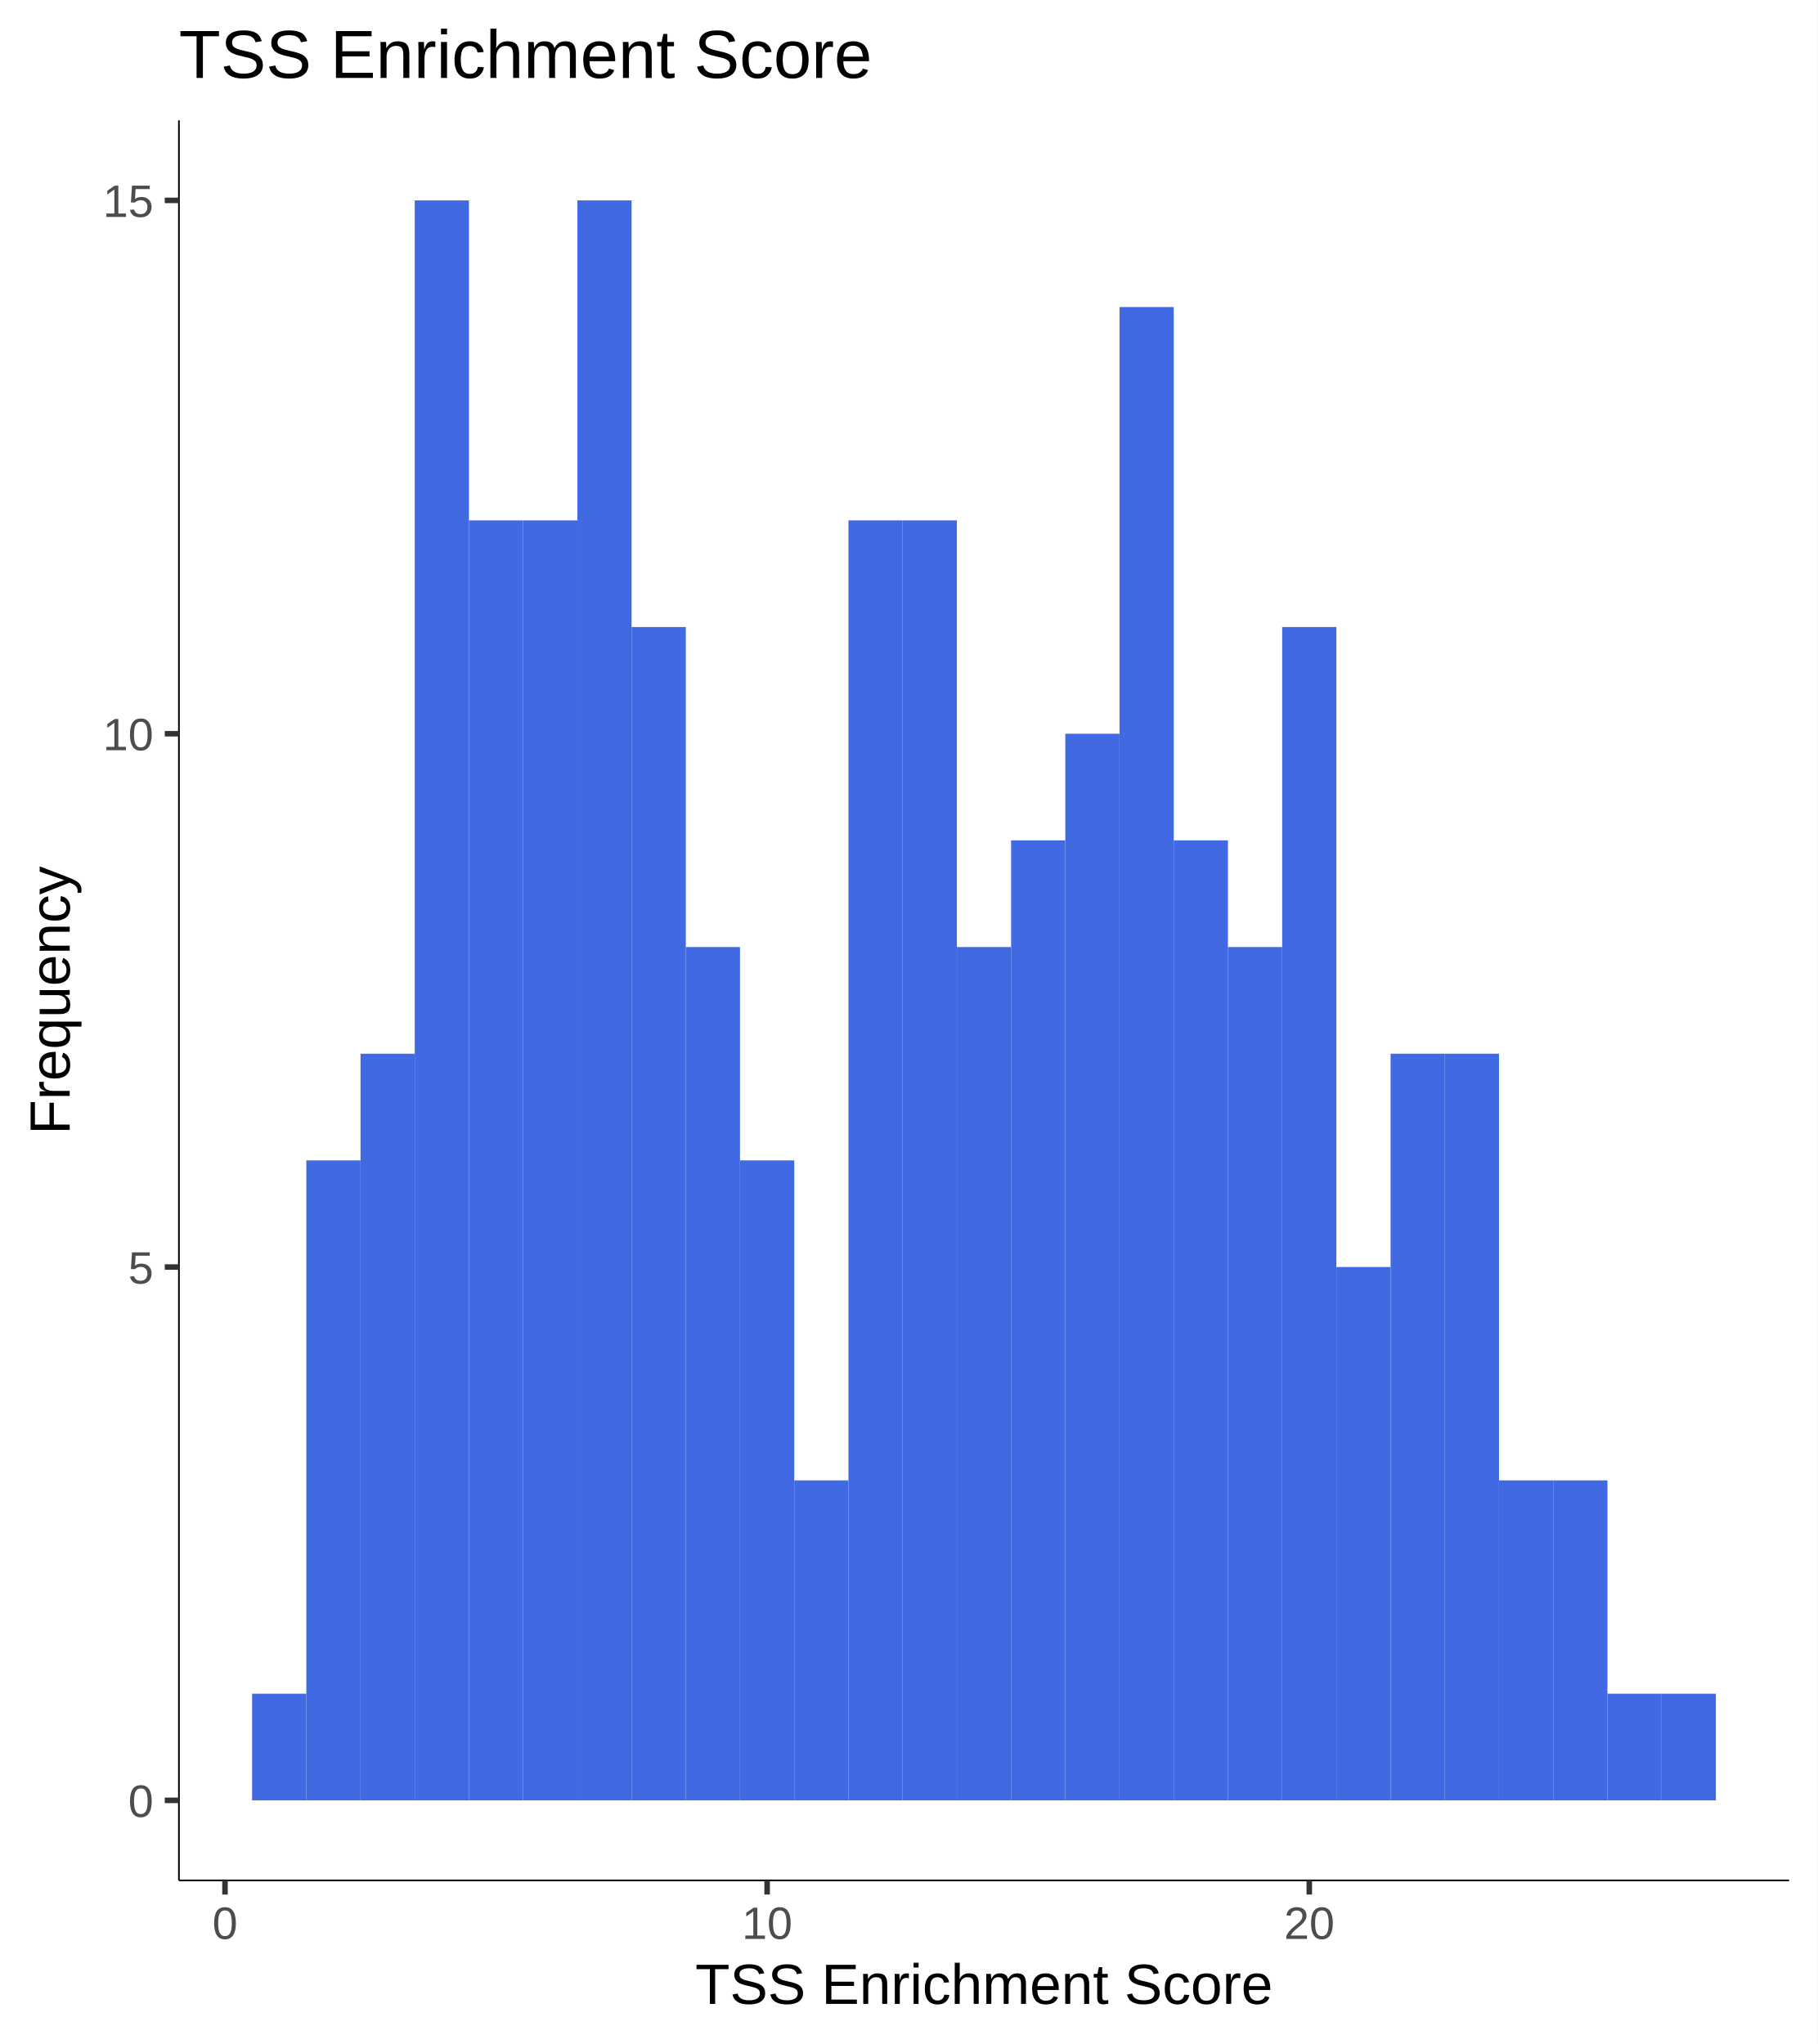
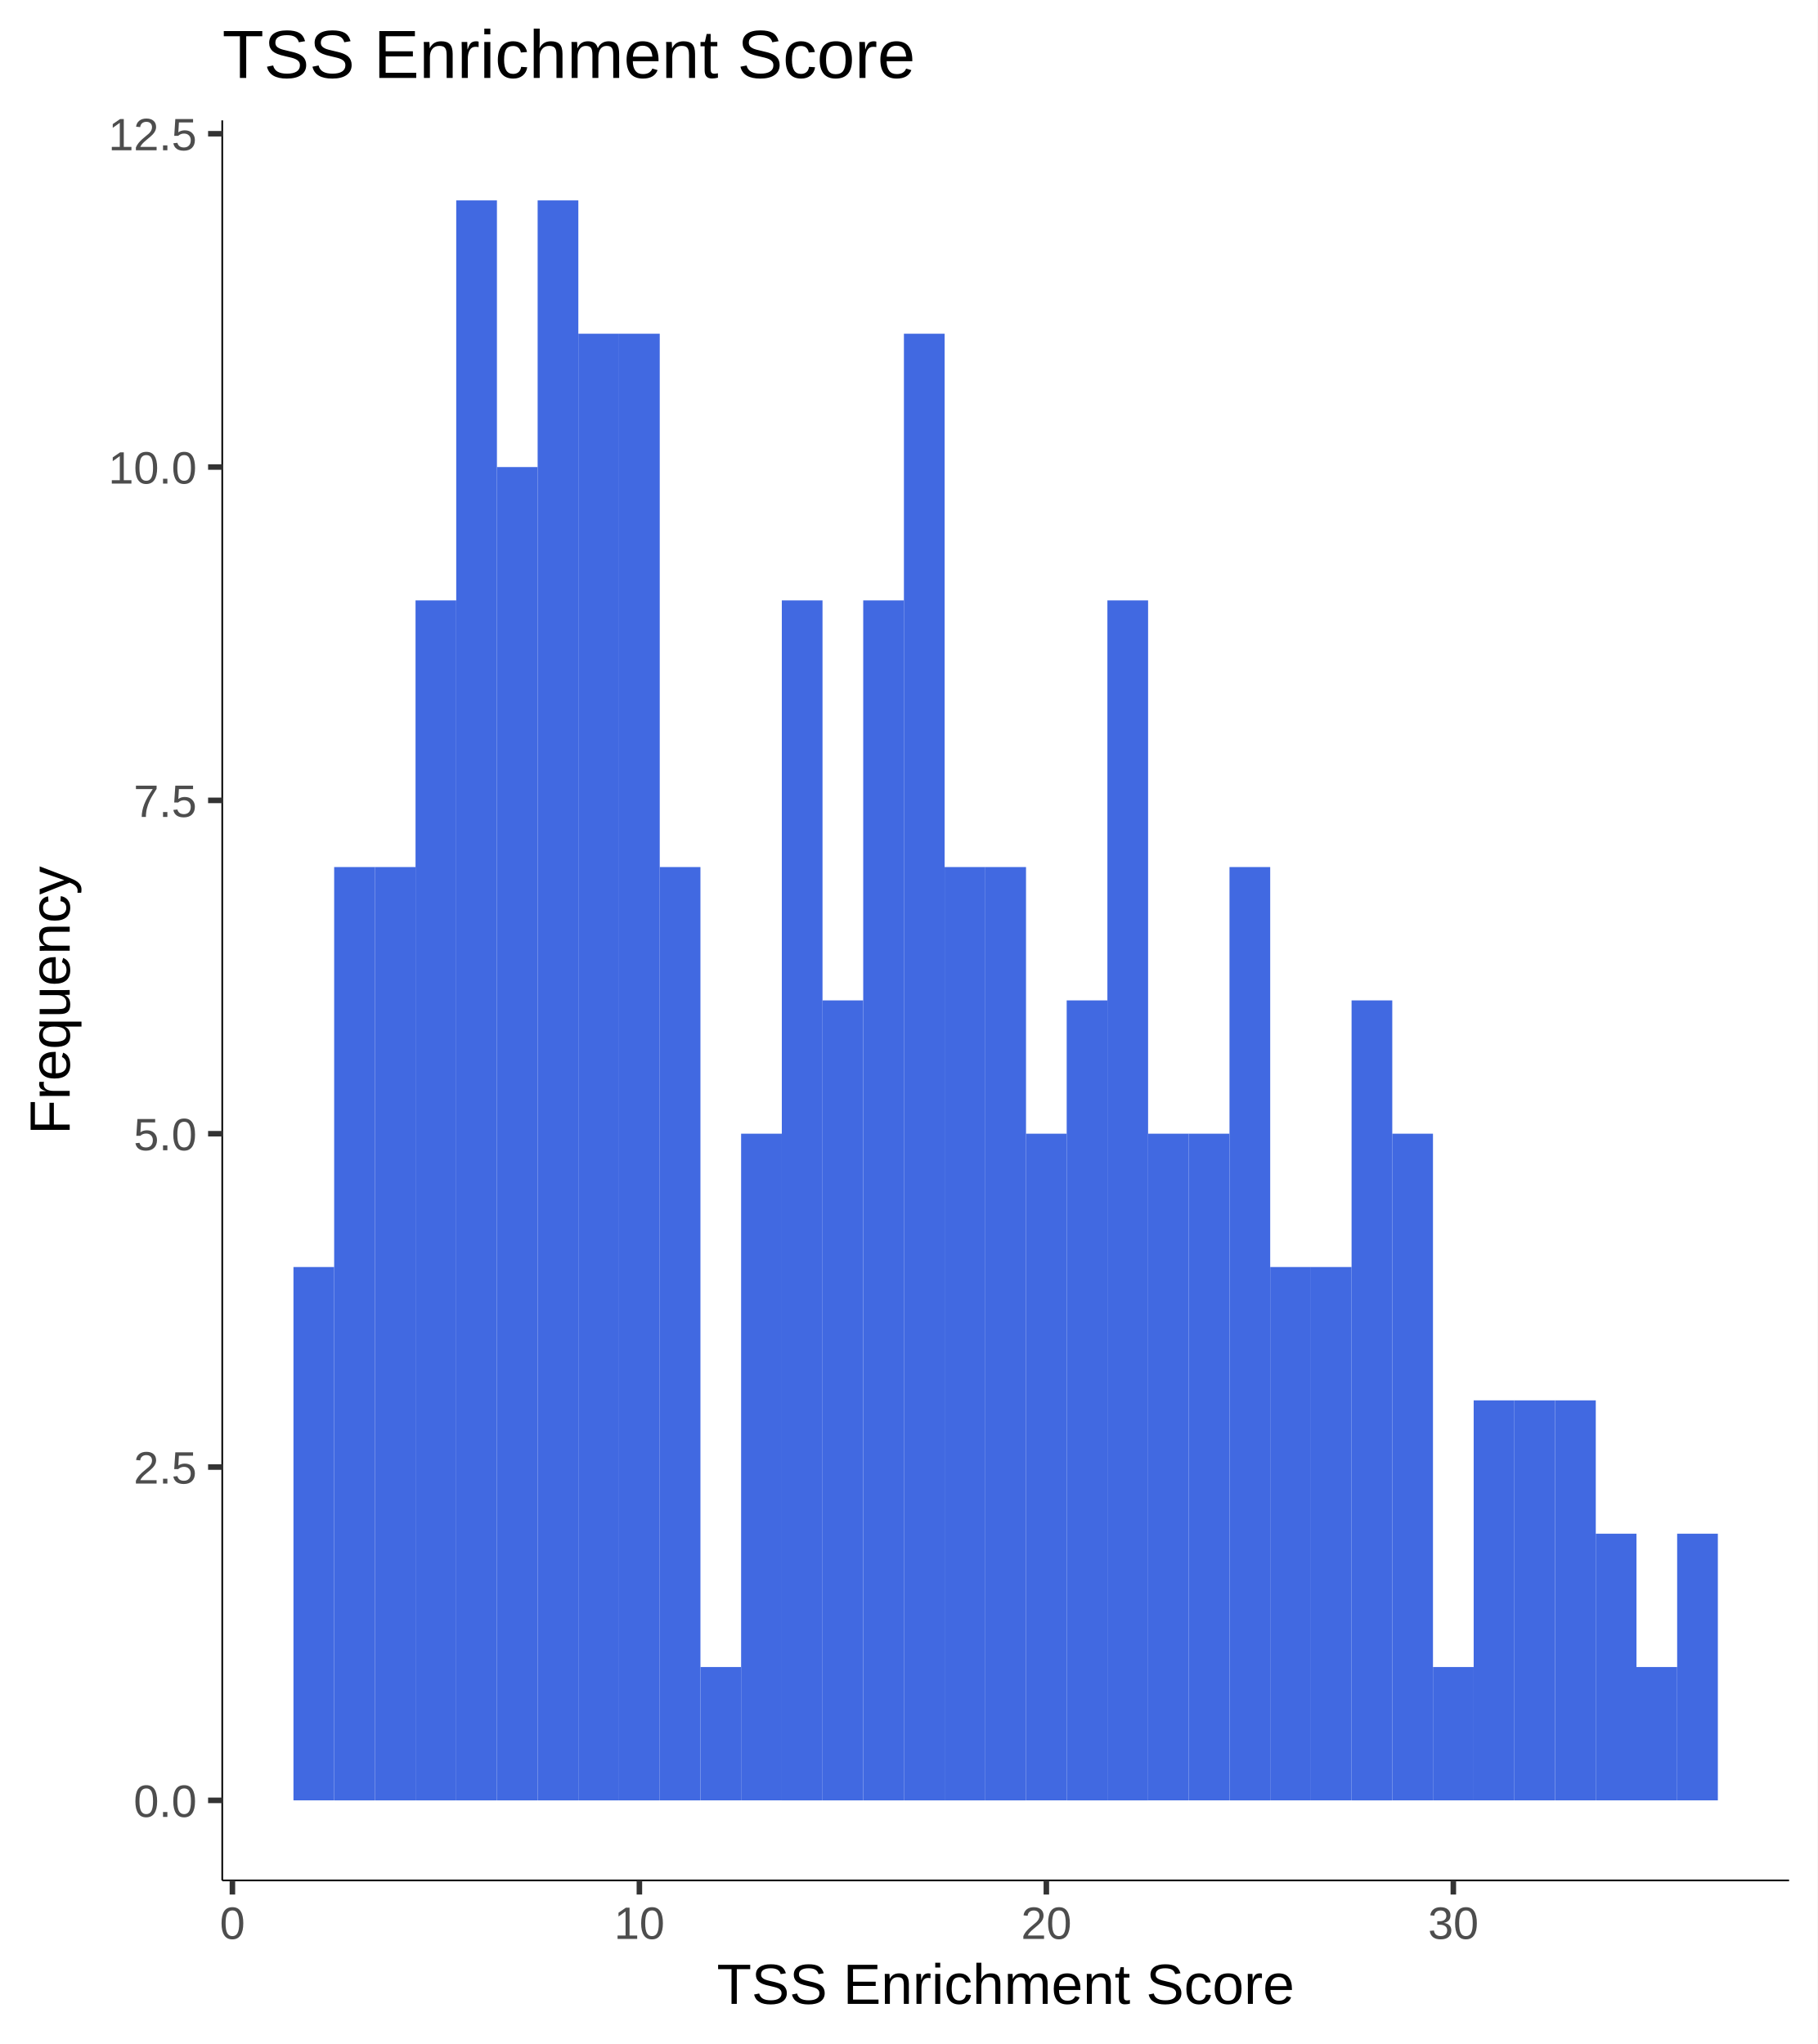
<svg xmlns="http://www.w3.org/2000/svg" class="svglite" width="576.00pt" height="648.00pt" viewBox="0 0 576.00 648.00">
  <defs>
    <style type="text/css">
    .svglite line, .svglite polyline, .svglite polygon, .svglite path, .svglite rect, .svglite circle {
      fill: none;
      stroke: #000000;
      stroke-linecap: round;
      stroke-linejoin: round;
      stroke-miterlimit: 10.00;
    }
  </style>
  </defs>
  <rect width="100%" height="100%" style="stroke: none; fill: #FFFFFF;" />
  <defs>
    <clipPath id="cpMC4wMHw1NzYuMDB8MC4wMHw2NDguMDA=">
      <rect x="0.00" y="0.00" width="576.00" height="648.00" />
    </clipPath>
  </defs>
  <g clip-path="url(#cpMC4wMHw1NzYuMDB8MC4wMHw2NDguMDA=)">
    <rect x="0" y="0.00" width="576.00" height="648.00" style="stroke-width: 1.75; stroke: #FFFFFF; fill: #FFFFFF;" />
  </g>
  <defs>
-     <clipPath id="cpNTYuNzF8NTY3LjAzfDM4LjE2fDU5Ni4xMw==">
-       <rect x="56.71" y="38.16" width="510.33" height="557.96" />
+     <clipPath id="cpNzAuNDR8NTY3LjAzfDM4LjE2fDU5Ni4xMw==">
+       <rect x="70.44" y="38.16" width="496.60" height="557.96" />
    </clipPath>
  </defs>
-   <g clip-path="url(#cpNTYuNzF8NTY3LjAzfDM4LjE2fDU5Ni4xMw==)">
-     <rect x="56.71" y="38.16" width="510.33" height="557.96" style="stroke-width: 1.75; stroke: none; fill: #FFFFFF;" />
-     <rect x="79.90" y="536.95" width="17.18" height="33.82" style="stroke-width: 1.07; stroke: none; stroke-linecap: square; stroke-linejoin: miter; fill: #4169E1;" />
-     <rect x="97.09" y="367.87" width="17.18" height="202.89" style="stroke-width: 1.07; stroke: none; stroke-linecap: square; stroke-linejoin: miter; fill: #4169E1;" />
-     <rect x="114.27" y="334.05" width="17.18" height="236.71" style="stroke-width: 1.07; stroke: none; stroke-linecap: square; stroke-linejoin: miter; fill: #4169E1;" />
-     <rect x="131.45" y="63.53" width="17.18" height="507.24" style="stroke-width: 1.07; stroke: none; stroke-linecap: square; stroke-linejoin: miter; fill: #4169E1;" />
-     <rect x="148.63" y="164.97" width="17.18" height="405.79" style="stroke-width: 1.07; stroke: none; stroke-linecap: square; stroke-linejoin: miter; fill: #4169E1;" />
-     <rect x="165.82" y="164.97" width="17.18" height="405.79" style="stroke-width: 1.07; stroke: none; stroke-linecap: square; stroke-linejoin: miter; fill: #4169E1;" />
-     <rect x="183.00" y="63.53" width="17.18" height="507.24" style="stroke-width: 1.07; stroke: none; stroke-linecap: square; stroke-linejoin: miter; fill: #4169E1;" />
-     <rect x="200.18" y="198.79" width="17.18" height="371.97" style="stroke-width: 1.07; stroke: none; stroke-linecap: square; stroke-linejoin: miter; fill: #4169E1;" />
-     <rect x="217.36" y="300.24" width="17.18" height="270.53" style="stroke-width: 1.07; stroke: none; stroke-linecap: square; stroke-linejoin: miter; fill: #4169E1;" />
-     <rect x="234.55" y="367.87" width="17.18" height="202.89" style="stroke-width: 1.07; stroke: none; stroke-linecap: square; stroke-linejoin: miter; fill: #4169E1;" />
-     <rect x="251.73" y="469.32" width="17.18" height="101.45" style="stroke-width: 1.07; stroke: none; stroke-linecap: square; stroke-linejoin: miter; fill: #4169E1;" />
-     <rect x="268.91" y="164.97" width="17.18" height="405.79" style="stroke-width: 1.07; stroke: none; stroke-linecap: square; stroke-linejoin: miter; fill: #4169E1;" />
-     <rect x="286.10" y="164.97" width="17.18" height="405.79" style="stroke-width: 1.07; stroke: none; stroke-linecap: square; stroke-linejoin: miter; fill: #4169E1;" />
-     <rect x="303.28" y="300.24" width="17.18" height="270.53" style="stroke-width: 1.07; stroke: none; stroke-linecap: square; stroke-linejoin: miter; fill: #4169E1;" />
-     <rect x="320.46" y="266.42" width="17.18" height="304.34" style="stroke-width: 1.07; stroke: none; stroke-linecap: square; stroke-linejoin: miter; fill: #4169E1;" />
-     <rect x="337.64" y="232.61" width="17.18" height="338.16" style="stroke-width: 1.07; stroke: none; stroke-linecap: square; stroke-linejoin: miter; fill: #4169E1;" />
-     <rect x="354.83" y="97.34" width="17.18" height="473.42" style="stroke-width: 1.07; stroke: none; stroke-linecap: square; stroke-linejoin: miter; fill: #4169E1;" />
-     <rect x="372.01" y="266.42" width="17.18" height="304.34" style="stroke-width: 1.07; stroke: none; stroke-linecap: square; stroke-linejoin: miter; fill: #4169E1;" />
-     <rect x="389.19" y="300.24" width="17.18" height="270.53" style="stroke-width: 1.07; stroke: none; stroke-linecap: square; stroke-linejoin: miter; fill: #4169E1;" />
-     <rect x="406.37" y="198.79" width="17.18" height="371.97" style="stroke-width: 1.07; stroke: none; stroke-linecap: square; stroke-linejoin: miter; fill: #4169E1;" />
-     <rect x="423.56" y="401.68" width="17.18" height="169.08" style="stroke-width: 1.07; stroke: none; stroke-linecap: square; stroke-linejoin: miter; fill: #4169E1;" />
-     <rect x="440.74" y="334.05" width="17.18" height="236.71" style="stroke-width: 1.07; stroke: none; stroke-linecap: square; stroke-linejoin: miter; fill: #4169E1;" />
-     <rect x="457.92" y="334.05" width="17.18" height="236.71" style="stroke-width: 1.07; stroke: none; stroke-linecap: square; stroke-linejoin: miter; fill: #4169E1;" />
-     <rect x="475.11" y="469.32" width="17.18" height="101.45" style="stroke-width: 1.07; stroke: none; stroke-linecap: square; stroke-linejoin: miter; fill: #4169E1;" />
-     <rect x="492.29" y="469.32" width="17.18" height="101.45" style="stroke-width: 1.07; stroke: none; stroke-linecap: square; stroke-linejoin: miter; fill: #4169E1;" />
-     <rect x="509.47" y="536.95" width="17.18" height="33.82" style="stroke-width: 1.07; stroke: none; stroke-linecap: square; stroke-linejoin: miter; fill: #4169E1;" />
-     <rect x="526.65" y="536.95" width="17.18" height="33.82" style="stroke-width: 1.07; stroke: none; stroke-linecap: square; stroke-linejoin: miter; fill: #4169E1;" />
+   <g clip-path="url(#cpNzAuNDR8NTY3LjAzfDM4LjE2fDU5Ni4xMw==)">
+     <rect x="70.44" y="38.16" width="496.60" height="557.96" style="stroke-width: 1.75; stroke: none; fill: #FFFFFF;" />
+     <rect x="93.01" y="401.68" width="12.90" height="169.08" style="stroke-width: 1.07; stroke: none; stroke-linecap: square; stroke-linejoin: miter; fill: #4169E1;" />
+     <rect x="105.91" y="274.88" width="12.90" height="295.89" style="stroke-width: 1.07; stroke: none; stroke-linecap: square; stroke-linejoin: miter; fill: #4169E1;" />
+     <rect x="118.81" y="274.88" width="12.90" height="295.89" style="stroke-width: 1.07; stroke: none; stroke-linecap: square; stroke-linejoin: miter; fill: #4169E1;" />
+     <rect x="131.70" y="190.34" width="12.90" height="380.43" style="stroke-width: 1.07; stroke: none; stroke-linecap: square; stroke-linejoin: miter; fill: #4169E1;" />
+     <rect x="144.60" y="63.53" width="12.90" height="507.24" style="stroke-width: 1.07; stroke: none; stroke-linecap: square; stroke-linejoin: miter; fill: #4169E1;" />
+     <rect x="157.50" y="148.07" width="12.90" height="422.70" style="stroke-width: 1.07; stroke: none; stroke-linecap: square; stroke-linejoin: miter; fill: #4169E1;" />
+     <rect x="170.40" y="63.53" width="12.90" height="507.24" style="stroke-width: 1.07; stroke: none; stroke-linecap: square; stroke-linejoin: miter; fill: #4169E1;" />
+     <rect x="183.30" y="105.80" width="12.90" height="464.97" style="stroke-width: 1.07; stroke: none; stroke-linecap: square; stroke-linejoin: miter; fill: #4169E1;" />
+     <rect x="196.20" y="105.80" width="12.90" height="464.97" style="stroke-width: 1.07; stroke: none; stroke-linecap: square; stroke-linejoin: miter; fill: #4169E1;" />
+     <rect x="209.10" y="274.88" width="12.90" height="295.89" style="stroke-width: 1.07; stroke: none; stroke-linecap: square; stroke-linejoin: miter; fill: #4169E1;" />
+     <rect x="222.00" y="528.49" width="12.90" height="42.27" style="stroke-width: 1.07; stroke: none; stroke-linecap: square; stroke-linejoin: miter; fill: #4169E1;" />
+     <rect x="234.89" y="359.41" width="12.90" height="211.35" style="stroke-width: 1.07; stroke: none; stroke-linecap: square; stroke-linejoin: miter; fill: #4169E1;" />
+     <rect x="247.79" y="190.34" width="12.90" height="380.43" style="stroke-width: 1.07; stroke: none; stroke-linecap: square; stroke-linejoin: miter; fill: #4169E1;" />
+     <rect x="260.69" y="317.15" width="12.90" height="253.62" style="stroke-width: 1.07; stroke: none; stroke-linecap: square; stroke-linejoin: miter; fill: #4169E1;" />
+     <rect x="273.59" y="190.34" width="12.90" height="380.43" style="stroke-width: 1.07; stroke: none; stroke-linecap: square; stroke-linejoin: miter; fill: #4169E1;" />
+     <rect x="286.49" y="105.80" width="12.90" height="464.97" style="stroke-width: 1.07; stroke: none; stroke-linecap: square; stroke-linejoin: miter; fill: #4169E1;" />
+     <rect x="299.39" y="274.88" width="12.90" height="295.89" style="stroke-width: 1.07; stroke: none; stroke-linecap: square; stroke-linejoin: miter; fill: #4169E1;" />
+     <rect x="312.29" y="274.88" width="12.90" height="295.89" style="stroke-width: 1.07; stroke: none; stroke-linecap: square; stroke-linejoin: miter; fill: #4169E1;" />
+     <rect x="325.18" y="359.41" width="12.90" height="211.35" style="stroke-width: 1.07; stroke: none; stroke-linecap: square; stroke-linejoin: miter; fill: #4169E1;" />
+     <rect x="338.08" y="317.15" width="12.90" height="253.62" style="stroke-width: 1.07; stroke: none; stroke-linecap: square; stroke-linejoin: miter; fill: #4169E1;" />
+     <rect x="350.98" y="190.34" width="12.90" height="380.43" style="stroke-width: 1.07; stroke: none; stroke-linecap: square; stroke-linejoin: miter; fill: #4169E1;" />
+     <rect x="363.88" y="359.41" width="12.90" height="211.35" style="stroke-width: 1.07; stroke: none; stroke-linecap: square; stroke-linejoin: miter; fill: #4169E1;" />
+     <rect x="376.78" y="359.41" width="12.90" height="211.35" style="stroke-width: 1.07; stroke: none; stroke-linecap: square; stroke-linejoin: miter; fill: #4169E1;" />
+     <rect x="389.68" y="274.88" width="12.90" height="295.89" style="stroke-width: 1.07; stroke: none; stroke-linecap: square; stroke-linejoin: miter; fill: #4169E1;" />
+     <rect x="402.58" y="401.68" width="12.90" height="169.08" style="stroke-width: 1.07; stroke: none; stroke-linecap: square; stroke-linejoin: miter; fill: #4169E1;" />
+     <rect x="415.47" y="401.68" width="12.90" height="169.08" style="stroke-width: 1.07; stroke: none; stroke-linecap: square; stroke-linejoin: miter; fill: #4169E1;" />
+     <rect x="428.37" y="317.15" width="12.90" height="253.62" style="stroke-width: 1.07; stroke: none; stroke-linecap: square; stroke-linejoin: miter; fill: #4169E1;" />
+     <rect x="441.27" y="359.41" width="12.90" height="211.35" style="stroke-width: 1.07; stroke: none; stroke-linecap: square; stroke-linejoin: miter; fill: #4169E1;" />
+     <rect x="454.17" y="528.49" width="12.90" height="42.27" style="stroke-width: 1.07; stroke: none; stroke-linecap: square; stroke-linejoin: miter; fill: #4169E1;" />
+     <rect x="467.07" y="443.95" width="12.90" height="126.81" style="stroke-width: 1.07; stroke: none; stroke-linecap: square; stroke-linejoin: miter; fill: #4169E1;" />
+     <rect x="479.97" y="443.95" width="12.90" height="126.81" style="stroke-width: 1.07; stroke: none; stroke-linecap: square; stroke-linejoin: miter; fill: #4169E1;" />
+     <rect x="492.87" y="443.95" width="12.90" height="126.81" style="stroke-width: 1.07; stroke: none; stroke-linecap: square; stroke-linejoin: miter; fill: #4169E1;" />
+     <rect x="505.77" y="486.22" width="12.90" height="84.54" style="stroke-width: 1.07; stroke: none; stroke-linecap: square; stroke-linejoin: miter; fill: #4169E1;" />
+     <rect x="518.66" y="528.49" width="12.90" height="42.27" style="stroke-width: 1.07; stroke: none; stroke-linecap: square; stroke-linejoin: miter; fill: #4169E1;" />
+     <rect x="531.56" y="486.22" width="12.90" height="84.54" style="stroke-width: 1.07; stroke: none; stroke-linecap: square; stroke-linejoin: miter; fill: #4169E1;" />
  </g>
  <g clip-path="url(#cpMC4wMHw1NzYuMDB8MC4wMHw2NDguMDA=)">
-     <polyline points="56.71,596.13 56.71,38.16 " style="stroke-width: 0.53; stroke-linecap: butt;" />
-     <text x="48.64" y="576.01" text-anchor="end" style="font-size: 14.40px; fill: #4D4D4D; font-family: Arimo;" textLength="9.16px" lengthAdjust="spacingAndGlyphs">0</text>
-     <text x="48.64" y="406.93" text-anchor="end" style="font-size: 14.40px; fill: #4D4D4D; font-family: Arimo;" textLength="9.16px" lengthAdjust="spacingAndGlyphs">5</text>
-     <text x="48.64" y="237.85" text-anchor="end" style="font-size: 14.40px; fill: #4D4D4D; font-family: Arimo;" textLength="18.32px" lengthAdjust="spacingAndGlyphs">10</text>
-     <text x="48.64" y="68.77" text-anchor="end" style="font-size: 14.40px; fill: #4D4D4D; font-family: Arimo;" textLength="18.32px" lengthAdjust="spacingAndGlyphs">15</text>
-     <polyline points="52.22,570.76 56.71,570.76 " style="stroke-width: 1.75; stroke: #333333; stroke-linecap: butt;" />
-     <polyline points="52.22,401.68 56.71,401.68 " style="stroke-width: 1.75; stroke: #333333; stroke-linecap: butt;" />
-     <polyline points="52.22,232.61 56.71,232.61 " style="stroke-width: 1.75; stroke: #333333; stroke-linecap: butt;" />
-     <polyline points="52.22,63.53 56.71,63.53 " style="stroke-width: 1.75; stroke: #333333; stroke-linecap: butt;" />
-     <polyline points="56.71,596.13 567.03,596.13 " style="stroke-width: 0.53; stroke-linecap: butt;" />
-     <polyline points="71.31,600.61 71.31,596.13 " style="stroke-width: 1.75; stroke: #333333; stroke-linecap: butt;" />
-     <polyline points="243.14,600.61 243.14,596.13 " style="stroke-width: 1.75; stroke: #333333; stroke-linecap: butt;" />
-     <polyline points="414.97,600.61 414.97,596.13 " style="stroke-width: 1.75; stroke: #333333; stroke-linecap: butt;" />
-     <text x="71.31" y="614.69" text-anchor="middle" style="font-size: 14.40px; fill: #4D4D4D; font-family: Arimo;" textLength="9.16px" lengthAdjust="spacingAndGlyphs">0</text>
-     <text x="243.14" y="614.69" text-anchor="middle" style="font-size: 14.40px; fill: #4D4D4D; font-family: Arimo;" textLength="18.32px" lengthAdjust="spacingAndGlyphs">10</text>
-     <text x="414.97" y="614.69" text-anchor="middle" style="font-size: 14.40px; fill: #4D4D4D; font-family: Arimo;" textLength="18.32px" lengthAdjust="spacingAndGlyphs">20</text>
-     <text x="311.87" y="635.29" text-anchor="middle" style="font-size: 18.00px; font-family: Arimo;" textLength="199.27px" lengthAdjust="spacingAndGlyphs">TSS Enrichment Score</text>
+     <polyline points="70.44,596.13 70.44,38.16 " style="stroke-width: 0.53; stroke-linecap: butt;" />
+     <text x="62.37" y="576.01" text-anchor="end" style="font-size: 14.40px; fill: #4D4D4D; font-family: Arimo;" textLength="22.89px" lengthAdjust="spacingAndGlyphs">0.0</text>
+     <text x="62.37" y="470.33" text-anchor="end" style="font-size: 14.40px; fill: #4D4D4D; font-family: Arimo;" textLength="22.89px" lengthAdjust="spacingAndGlyphs">2.5</text>
+     <text x="62.37" y="364.66" text-anchor="end" style="font-size: 14.40px; fill: #4D4D4D; font-family: Arimo;" textLength="22.89px" lengthAdjust="spacingAndGlyphs">5.0</text>
+     <text x="62.37" y="258.99" text-anchor="end" style="font-size: 14.40px; fill: #4D4D4D; font-family: Arimo;" textLength="22.89px" lengthAdjust="spacingAndGlyphs">7.5</text>
+     <text x="62.37" y="153.31" text-anchor="end" style="font-size: 14.40px; fill: #4D4D4D; font-family: Arimo;" textLength="32.05px" lengthAdjust="spacingAndGlyphs">10.0</text>
+     <text x="62.37" y="47.64" text-anchor="end" style="font-size: 14.40px; fill: #4D4D4D; font-family: Arimo;" textLength="32.05px" lengthAdjust="spacingAndGlyphs">12.5</text>
+     <polyline points="65.95,570.76 70.44,570.76 " style="stroke-width: 1.75; stroke: #333333; stroke-linecap: butt;" />
+     <polyline points="65.95,465.09 70.44,465.09 " style="stroke-width: 1.75; stroke: #333333; stroke-linecap: butt;" />
+     <polyline points="65.95,359.41 70.44,359.41 " style="stroke-width: 1.75; stroke: #333333; stroke-linecap: butt;" />
+     <polyline points="65.95,253.74 70.44,253.74 " style="stroke-width: 1.75; stroke: #333333; stroke-linecap: butt;" />
+     <polyline points="65.95,148.07 70.44,148.07 " style="stroke-width: 1.75; stroke: #333333; stroke-linecap: butt;" />
+     <polyline points="65.95,42.39 70.44,42.39 " style="stroke-width: 1.75; stroke: #333333; stroke-linecap: butt;" />
+     <polyline points="70.44,596.13 567.03,596.13 " style="stroke-width: 0.53; stroke-linecap: butt;" />
+     <polyline points="73.66,600.61 73.66,596.13 " style="stroke-width: 1.75; stroke: #333333; stroke-linecap: butt;" />
+     <polyline points="202.65,600.61 202.65,596.13 " style="stroke-width: 1.75; stroke: #333333; stroke-linecap: butt;" />
+     <polyline points="331.63,600.61 331.63,596.13 " style="stroke-width: 1.75; stroke: #333333; stroke-linecap: butt;" />
+     <polyline points="460.62,600.61 460.62,596.13 " style="stroke-width: 1.75; stroke: #333333; stroke-linecap: butt;" />
+     <text x="73.66" y="614.69" text-anchor="middle" style="font-size: 14.40px; fill: #4D4D4D; font-family: Arimo;" textLength="9.16px" lengthAdjust="spacingAndGlyphs">0</text>
+     <text x="202.65" y="614.69" text-anchor="middle" style="font-size: 14.40px; fill: #4D4D4D; font-family: Arimo;" textLength="18.32px" lengthAdjust="spacingAndGlyphs">10</text>
+     <text x="331.63" y="614.69" text-anchor="middle" style="font-size: 14.40px; fill: #4D4D4D; font-family: Arimo;" textLength="18.32px" lengthAdjust="spacingAndGlyphs">20</text>
+     <text x="460.62" y="614.69" text-anchor="middle" style="font-size: 14.40px; fill: #4D4D4D; font-family: Arimo;" textLength="18.32px" lengthAdjust="spacingAndGlyphs">30</text>
+     <text x="318.73" y="635.29" text-anchor="middle" style="font-size: 18.00px; font-family: Arimo;" textLength="199.27px" lengthAdjust="spacingAndGlyphs">TSS Enrichment Score</text>
    <text transform="translate(22.09,317.15) rotate(-90)" text-anchor="middle" style="font-size: 18.00px; font-family: Arimo;" textLength="92.99px" lengthAdjust="spacingAndGlyphs">Frequency</text>
-     <text x="56.71" y="24.71" style="font-size: 21.60px; font-family: Arimo;" textLength="239.05px" lengthAdjust="spacingAndGlyphs">TSS Enrichment Score</text>
+     <text x="70.44" y="24.71" style="font-size: 21.60px; font-family: Arimo;" textLength="239.05px" lengthAdjust="spacingAndGlyphs">TSS Enrichment Score</text>
  </g>
</svg>
